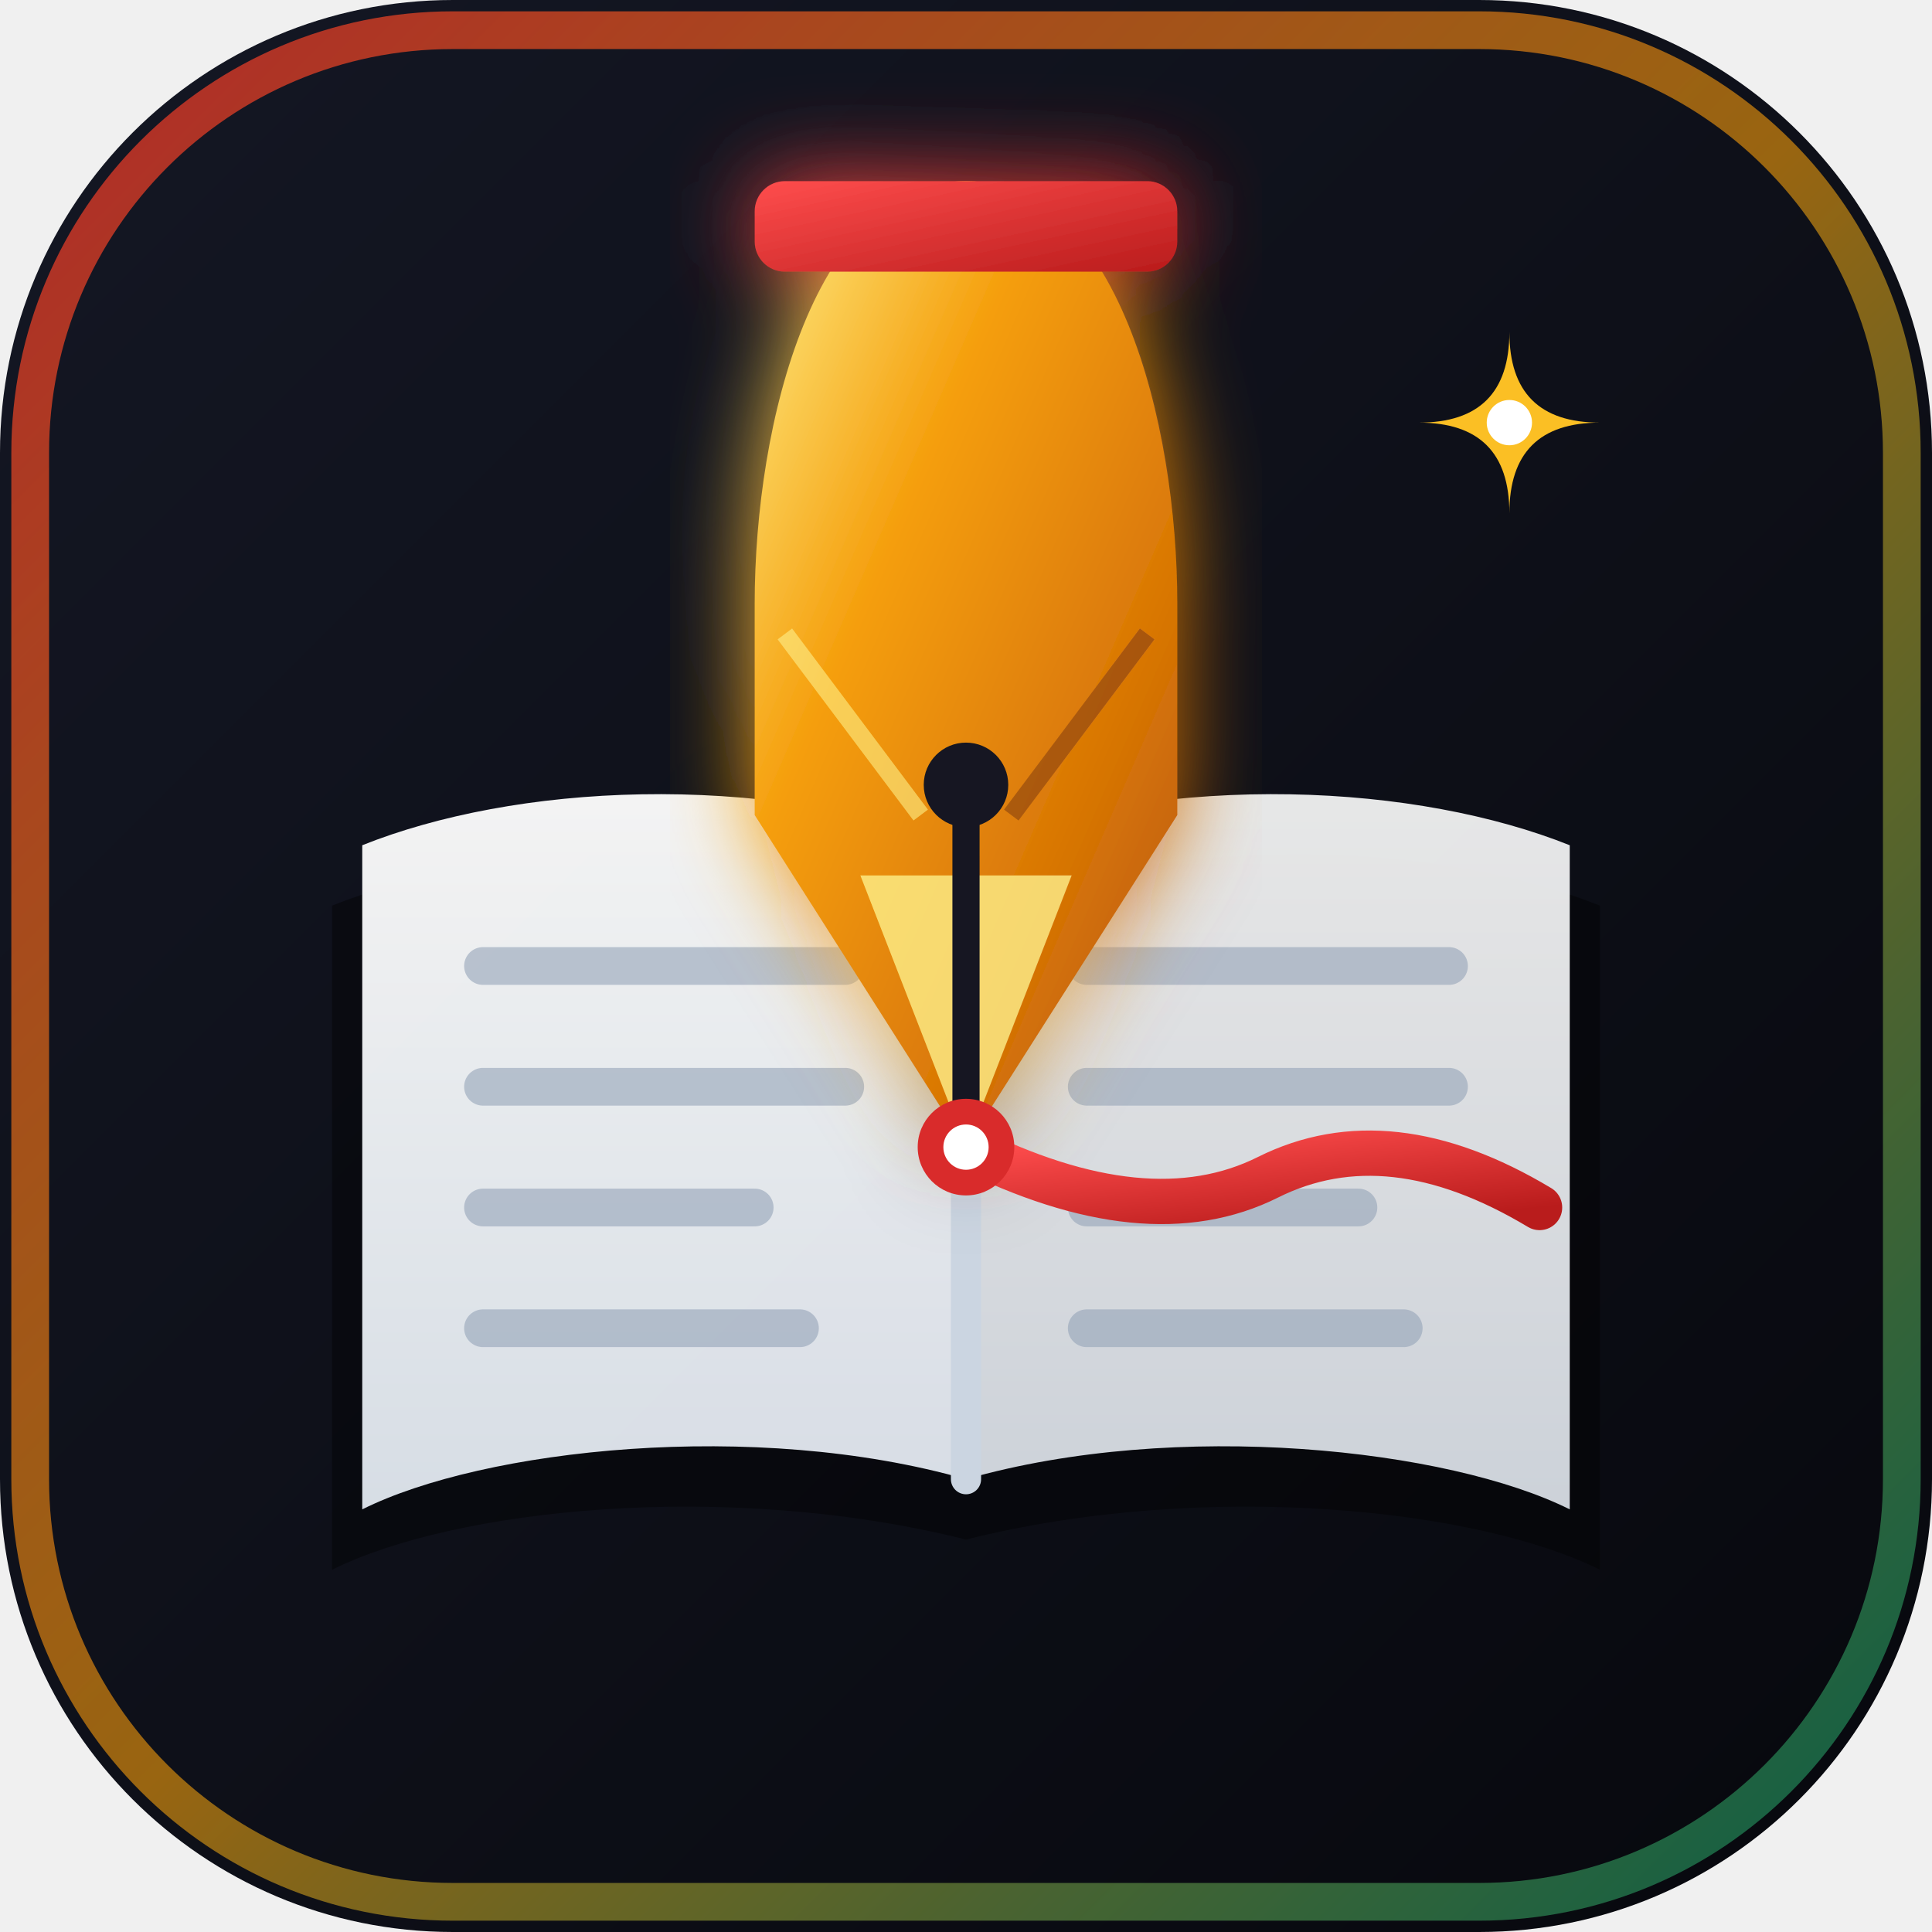
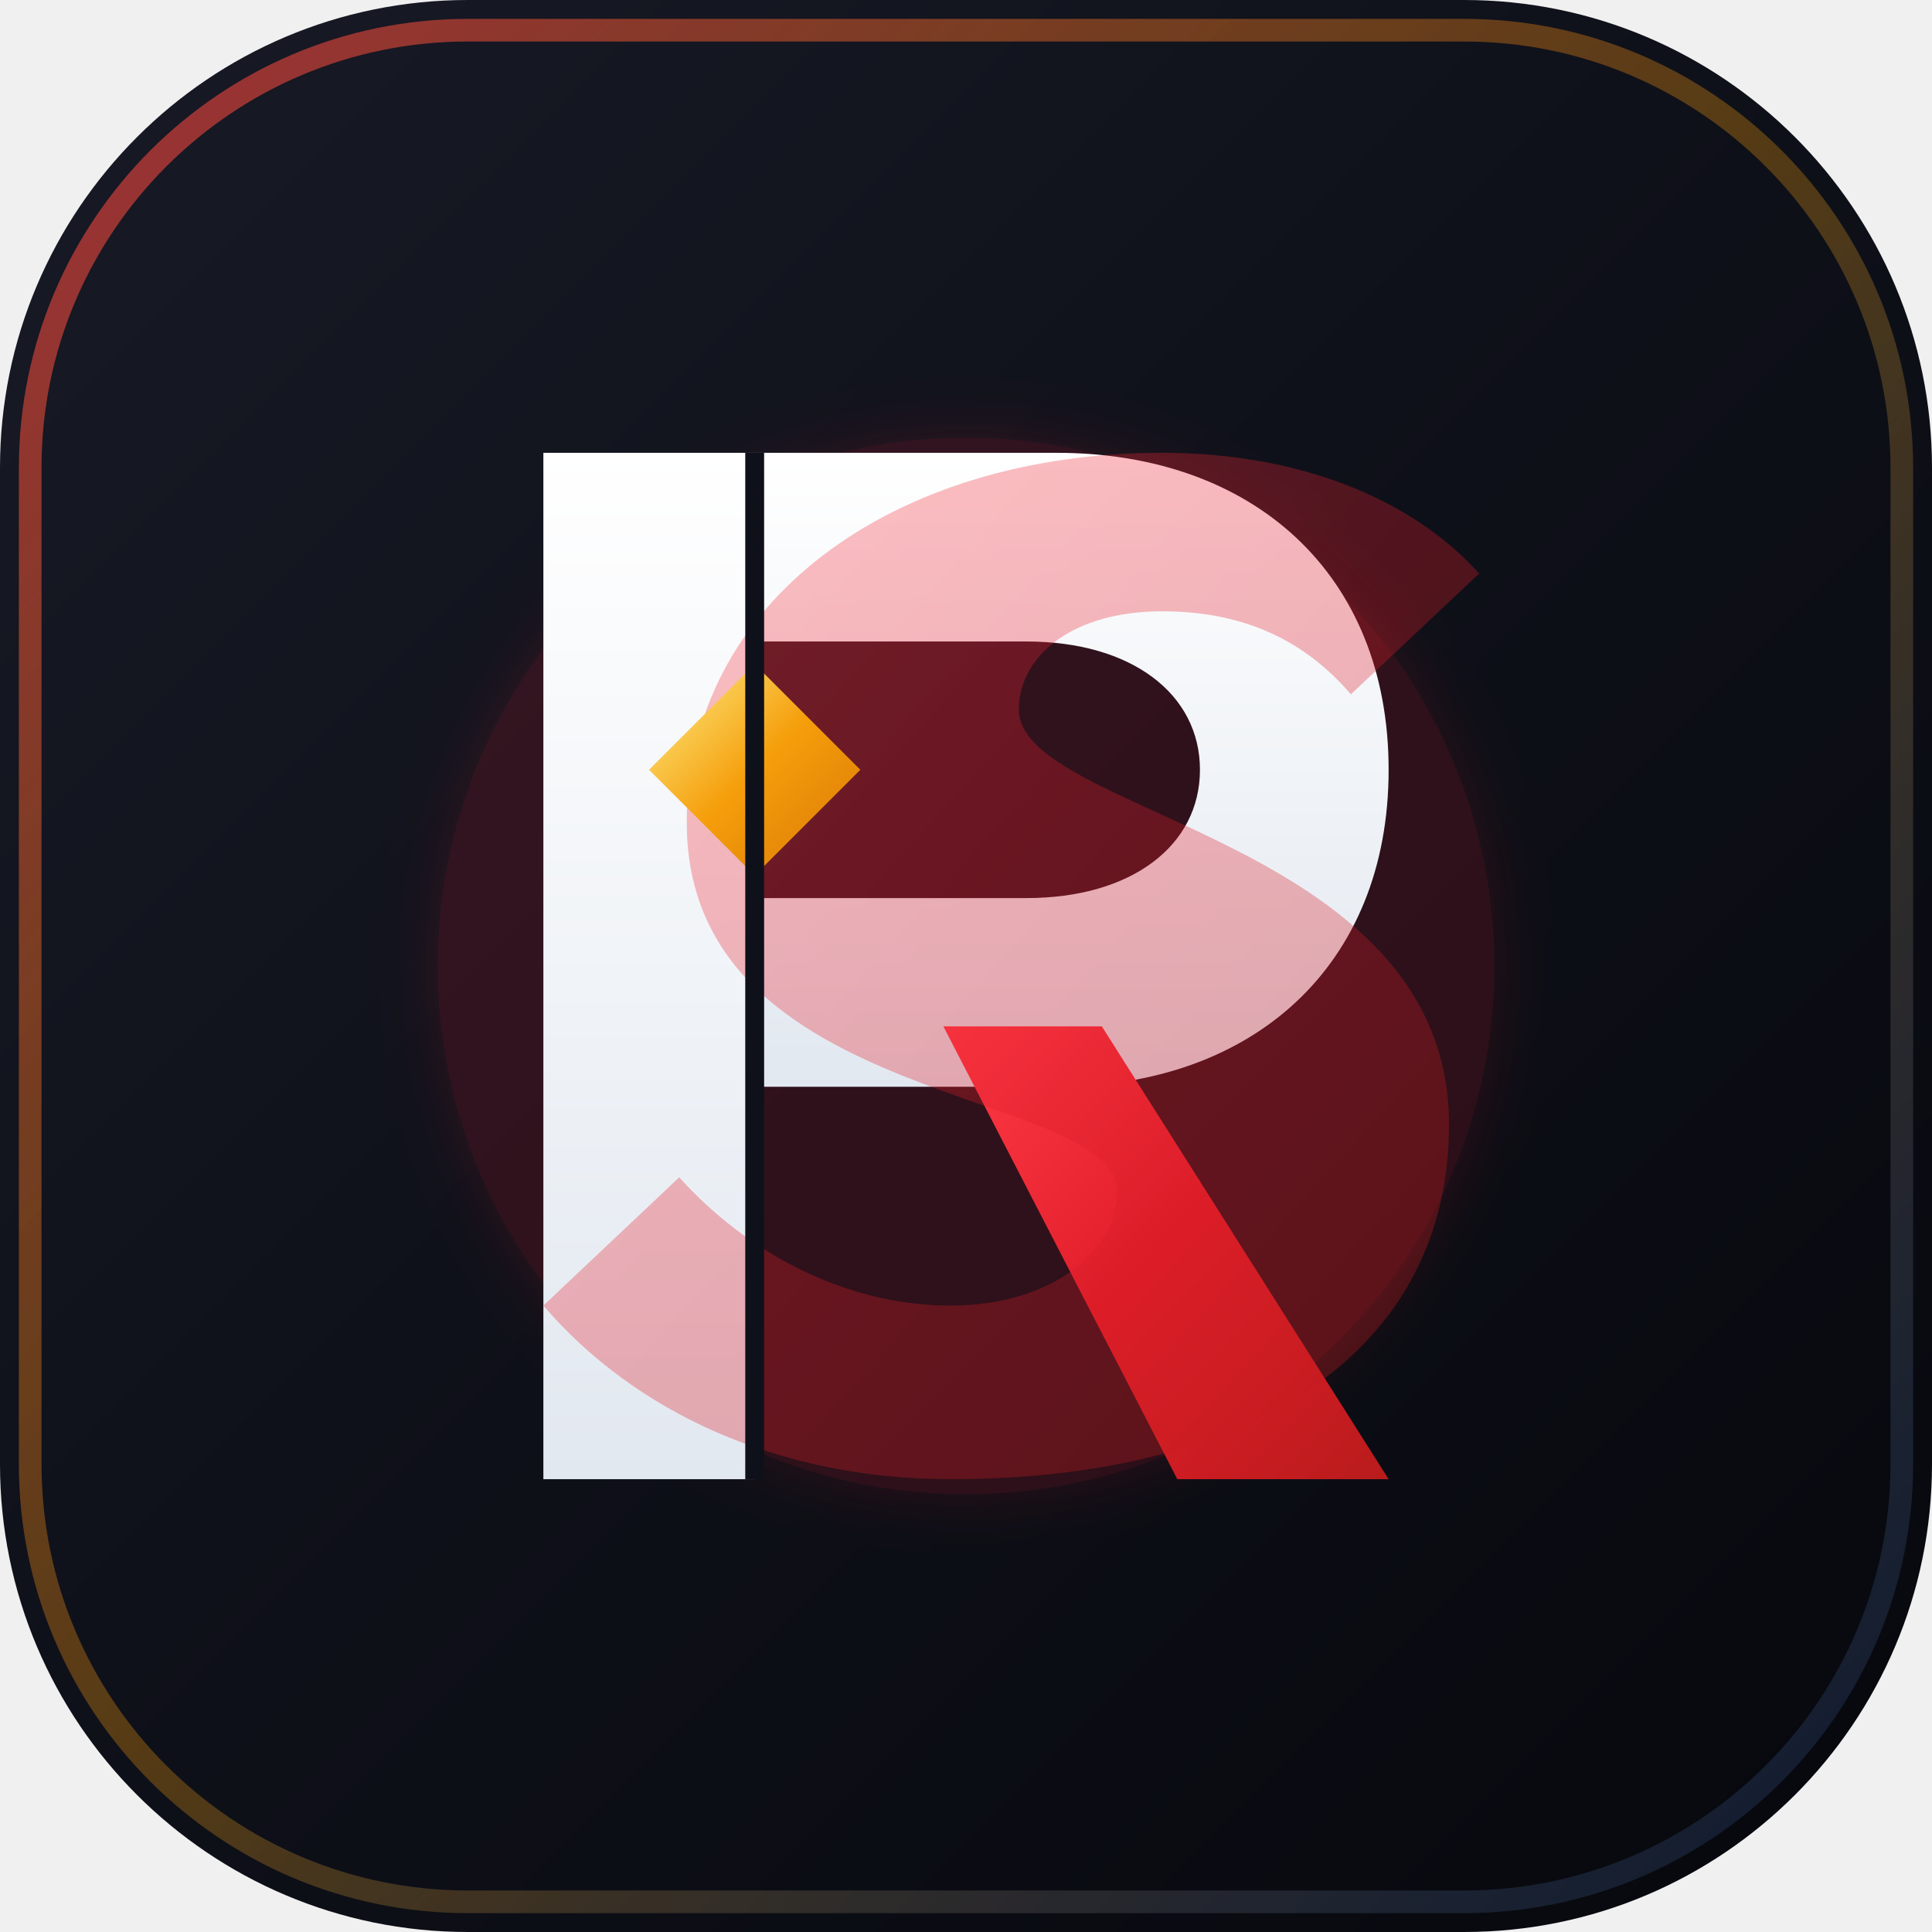
- <svg xmlns="http://www.w3.org/2000/svg" viewBox="0 0 128 128" width="100%" height="100%">
+ <svg xmlns="http://www.w3.org/2000/svg" viewBox="0 0 512 512" width="100%" height="100%">
  <defs>
-     <linearGradient id="rsBgIcon" x1="0%" y1="0%" x2="100%" y2="100%">
-       <stop offset="0%" stop-color="#141724" />
-       <stop offset="50%" stop-color="#0e1019" />
+     <linearGradient id="rsBgGrad" x1="0%" y1="0%" x2="100%" y2="100%">
+       <stop offset="0%" stop-color="#181a26" />
+       <stop offset="45%" stop-color="#0f111a" />
      <stop offset="100%" stop-color="#07080d" />
    </linearGradient>
-     <linearGradient id="rsBorderIcon" x1="0%" y1="0%" x2="100%" y2="100%">
-       <stop offset="0%" stop-color="#d92b2b" stop-opacity="0.8" />
-       <stop offset="50%" stop-color="#f59e0b" stop-opacity="0.6" />
-       <stop offset="100%" stop-color="#10b981" stop-opacity="0.5" />
-     </linearGradient>
-     <linearGradient id="goldNibIcon" x1="0%" y1="0%" x2="100%" y2="100%">
-       <stop offset="0%" stop-color="#fef08a" />
-       <stop offset="35%" stop-color="#f59e0b" />
-       <stop offset="70%" stop-color="#d97706" />
-       <stop offset="100%" stop-color="#b45309" />
-     </linearGradient>
-     <linearGradient id="crimsonAccentIcon" x1="0%" y1="0%" x2="100%" y2="100%">
-       <stop offset="0%" stop-color="#ff4d4d" />
+     <linearGradient id="rsCrimsonGrad" x1="0%" y1="0%" x2="100%" y2="100%">
+       <stop offset="0%" stop-color="#ff3b47" />
+       <stop offset="50%" stop-color="#e11d2a" />
      <stop offset="100%" stop-color="#b91c1c" />
    </linearGradient>
-     <linearGradient id="pageGradIcon" x1="0%" y1="0%" x2="0%" y2="100%">
+     <linearGradient id="rsGoldGrad" x1="0%" y1="0%" x2="100%" y2="100%">
+       <stop offset="0%" stop-color="#fef08a" />
+       <stop offset="50%" stop-color="#f59e0b" />
+       <stop offset="100%" stop-color="#d97706" />
+     </linearGradient>
+     <linearGradient id="rsSilverGrad" x1="0%" y1="0%" x2="0%" y2="100%">
      <stop offset="0%" stop-color="#ffffff" />
      <stop offset="100%" stop-color="#e2e8f0" />
    </linearGradient>
-     <filter id="subtleGlowIcon" x="-20%" y="-20%" width="140%" height="140%">
-       <feGaussianBlur stdDeviation="3" result="blur" />
+     <linearGradient id="rsRingGrad" x1="0%" y1="0%" x2="100%" y2="100%">
+       <stop offset="0%" stop-color="#ff3b47" stop-opacity="0.8" />
+       <stop offset="50%" stop-color="#f59e0b" stop-opacity="0.4" />
+       <stop offset="100%" stop-color="#3b82f6" stop-opacity="0.2" />
+     </linearGradient>
+     <filter id="rsGlow" x="-20%" y="-20%" width="140%" height="140%">
+       <feGaussianBlur stdDeviation="8" result="blur" />
      <feComposite in="SourceGraphic" in2="blur" operator="over" />
    </filter>
  </defs>
-   <rect width="128" height="128" rx="30" fill="url(#rsBgIcon)" />
-   <rect x="2" y="2" width="124" height="124" rx="28" fill="none" stroke="url(#rsBorderIcon)" stroke-width="2.5" />
-   <g transform="translate(18, 38)">
-     <path d="M 46 64 C 30 60 12 62 4 66 L 4 22 C 14 18 30 17 46 22 C 62 17 78 18 88 22 L 88 66 C 80 62 62 60 46 64 Z" fill="#000000" fill-opacity="0.4" />
-     <path d="M 46 60 C 32 56 14 58 6 62 L 6 18 C 16 14 32 13 46 18 Z" fill="url(#pageGradIcon)" fill-opacity="0.95" />
-     <line x1="14" y1="26" x2="38" y2="26" stroke="#94a3b8" stroke-width="2.5" stroke-linecap="round" opacity="0.6" />
-     <line x1="14" y1="34" x2="38" y2="34" stroke="#94a3b8" stroke-width="2.5" stroke-linecap="round" opacity="0.6" />
-     <line x1="14" y1="42" x2="32" y2="42" stroke="#94a3b8" stroke-width="2.5" stroke-linecap="round" opacity="0.6" />
-     <line x1="14" y1="50" x2="35" y2="50" stroke="#94a3b8" stroke-width="2.5" stroke-linecap="round" opacity="0.6" />
-     <path d="M 46 60 C 60 56 78 58 86 62 L 86 18 C 76 14 60 13 46 18 Z" fill="url(#pageGradIcon)" fill-opacity="0.9" />
-     <line x1="54" y1="26" x2="78" y2="26" stroke="#94a3b8" stroke-width="2.5" stroke-linecap="round" opacity="0.6" />
-     <line x1="54" y1="34" x2="78" y2="34" stroke="#94a3b8" stroke-width="2.5" stroke-linecap="round" opacity="0.6" />
-     <line x1="54" y1="42" x2="72" y2="42" stroke="#94a3b8" stroke-width="2.5" stroke-linecap="round" opacity="0.6" />
-     <line x1="54" y1="50" x2="75" y2="50" stroke="#94a3b8" stroke-width="2.5" stroke-linecap="round" opacity="0.6" />
-     <line x1="46" y1="18" x2="46" y2="60" stroke="#cbd5e1" stroke-width="2" stroke-linecap="round" />
-   </g>
-   <g transform="translate(64, 46) rotate(0)" filter="url(#subtleGlowIcon)">
-     <path d="M 0 -34 C 10 -34 14 -18 14 -6 L 14 8 L 0 30 L -14 8 L -14 -6 C -14 -18 -10 -34 0 -34 Z" fill="url(#goldNibIcon)" />
-     <rect x="-14" y="-34" width="28" height="6" rx="2" fill="url(#crimsonAccentIcon)" />
-     <path d="M 0 30 L 7 12 L -7 12 Z" fill="#fef08a" opacity="0.8" />
-     <circle cx="0" cy="6" r="2.8" fill="#141724" />
-     <line x1="0" y1="6" x2="0" y2="30" stroke="#141724" stroke-width="1.8" stroke-linecap="round" />
-     <line x1="-12" y1="-4" x2="-3" y2="8" stroke="#fef08a" stroke-width="1.2" opacity="0.6" />
-     <line x1="12" y1="-4" x2="3" y2="8" stroke="#78350f" stroke-width="1.2" opacity="0.5" />
-   </g>
-   <g transform="translate(64, 82)">
-     <path d="M 0 -6 Q 12 0 20 -4 Q 28 -8 38 -2" fill="none" stroke="url(#crimsonAccentIcon)" stroke-width="3" stroke-linecap="round" />
-     <circle cx="0" cy="-6" r="3.2" fill="#d92b2b" />
-     <circle cx="0" cy="-6" r="1.5" fill="#ffffff" />
-   </g>
-   <g transform="translate(94, 22)">
-     <path d="M 6 0 Q 6 6 12 6 Q 6 6 6 12 Q 6 6 0 6 Q 6 6 6 0 Z" fill="#fbbf24" />
-     <circle cx="6" cy="6" r="1.5" fill="#ffffff" />
+   <rect width="512" height="512" rx="124" fill="url(#rsBgGrad)" />
+   <rect x="8" y="8" width="496" height="496" rx="116" fill="none" stroke="url(#rsRingGrad)" stroke-width="6" opacity="0.75" />
+   <g transform="translate(256, 256)">
+     <circle cx="0" cy="0" r="140" fill="#e11d2a" opacity="0.16" filter="url(#rsGlow)" />
+     <path d="M -112 -136 L -56 -136 L -56 136 L -112 136 Z" fill="url(#rsSilverGrad)" />
+     <path d="M -56 -136 L 24 -136 C 76 -136 112 -104 112 -52 C 112 0 76 32 24 32 L -56 32 Z          M -56 -86 L 16 -86 C 44 -86 62 -72 62 -52 C 62 -32 44 -18 16 -18 L -56 -18 Z" fill="url(#rsSilverGrad)" fill-rule="evenodd" />
+     <path d="M -6 16 L 36 16 L 112 136 L 56 136 Z" fill="url(#rsCrimsonGrad)" />
+     <path d="M 52 -136 C 88 -136 118 -124 136 -104 L 102 -72 C 90 -86 74 -94 52 -94 C 28 -94 14 -82 14 -68 C 14 -40 128 -34 128 42 C 128 102 76 136 -4 136 C -50 136 -88 118 -112 90 L -76 56 C -58 76 -32 90 -4 90 C 22 90 40 76 40 60 C 40 32 -74 38 -74 -38 C -74 -96 -20 -136 52 -136 Z" fill="url(#rsCrimsonGrad)" opacity="0.32" />
+     <polygon points="-84,-52 -56,-80 -28,-52 -56,-24" fill="url(#rsGoldGrad)" />
+     <line x1="-56" y1="-136" x2="-56" y2="136" stroke="#0f111a" stroke-width="5" />
  </g>
</svg>
